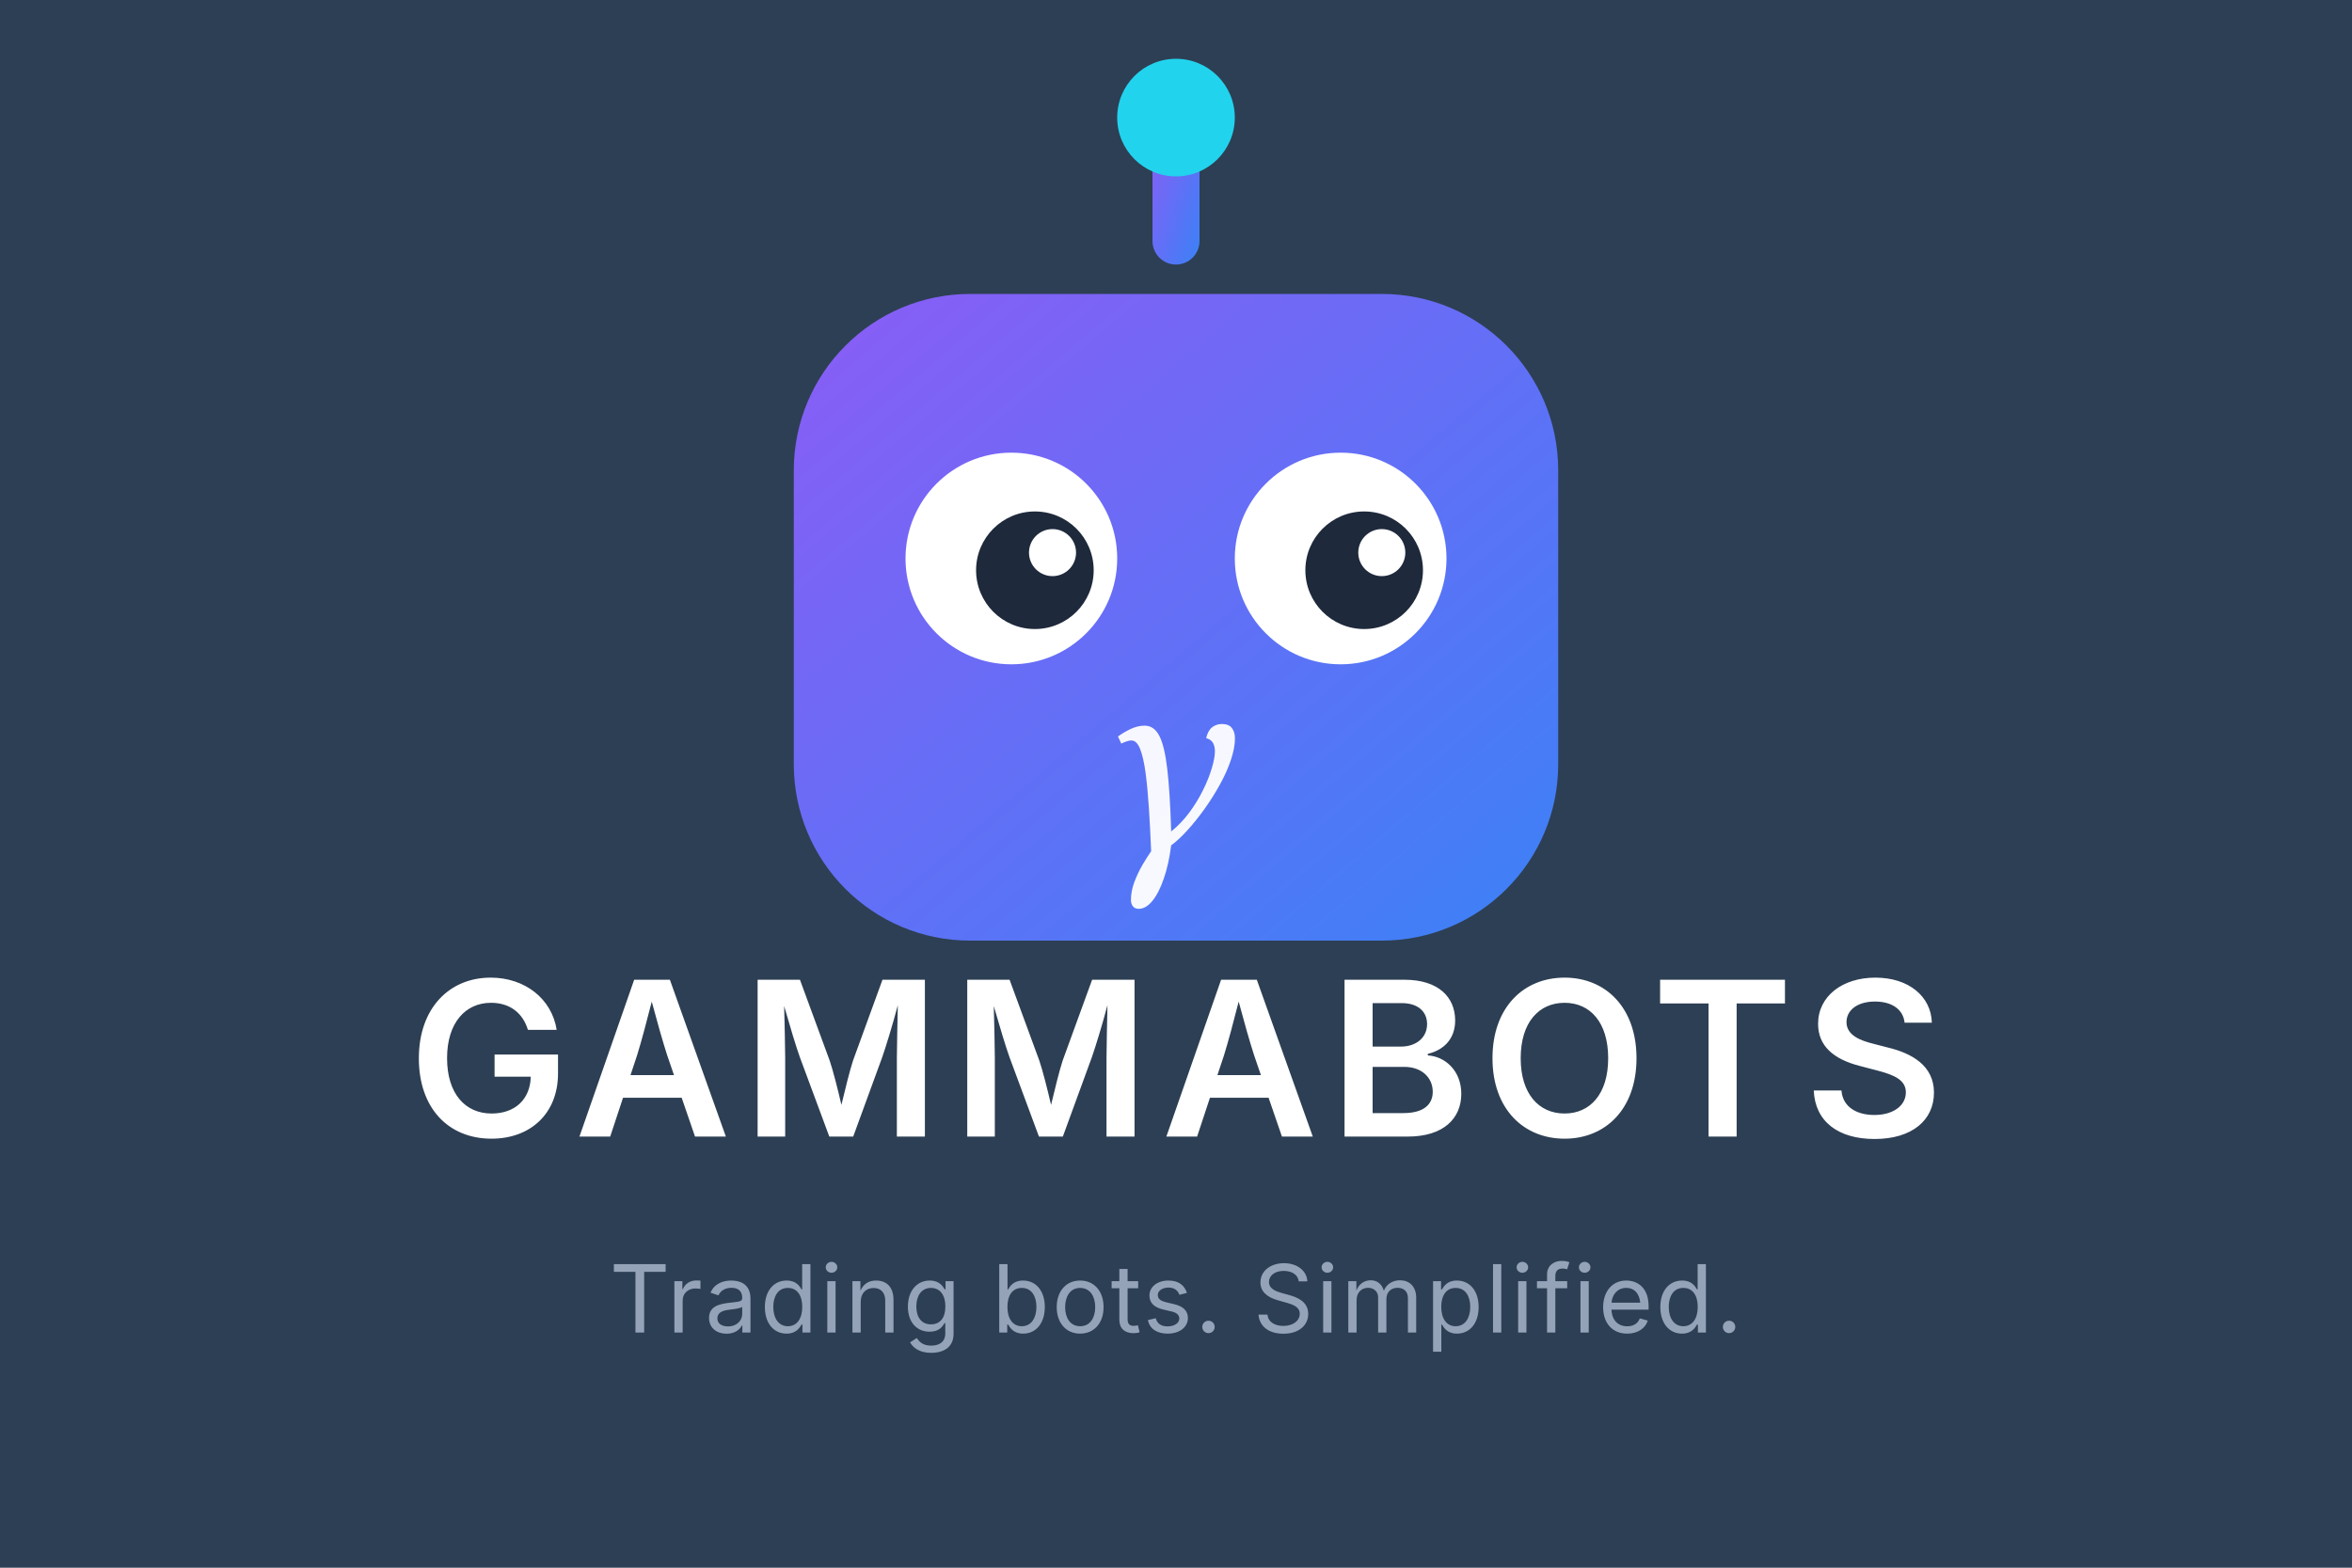
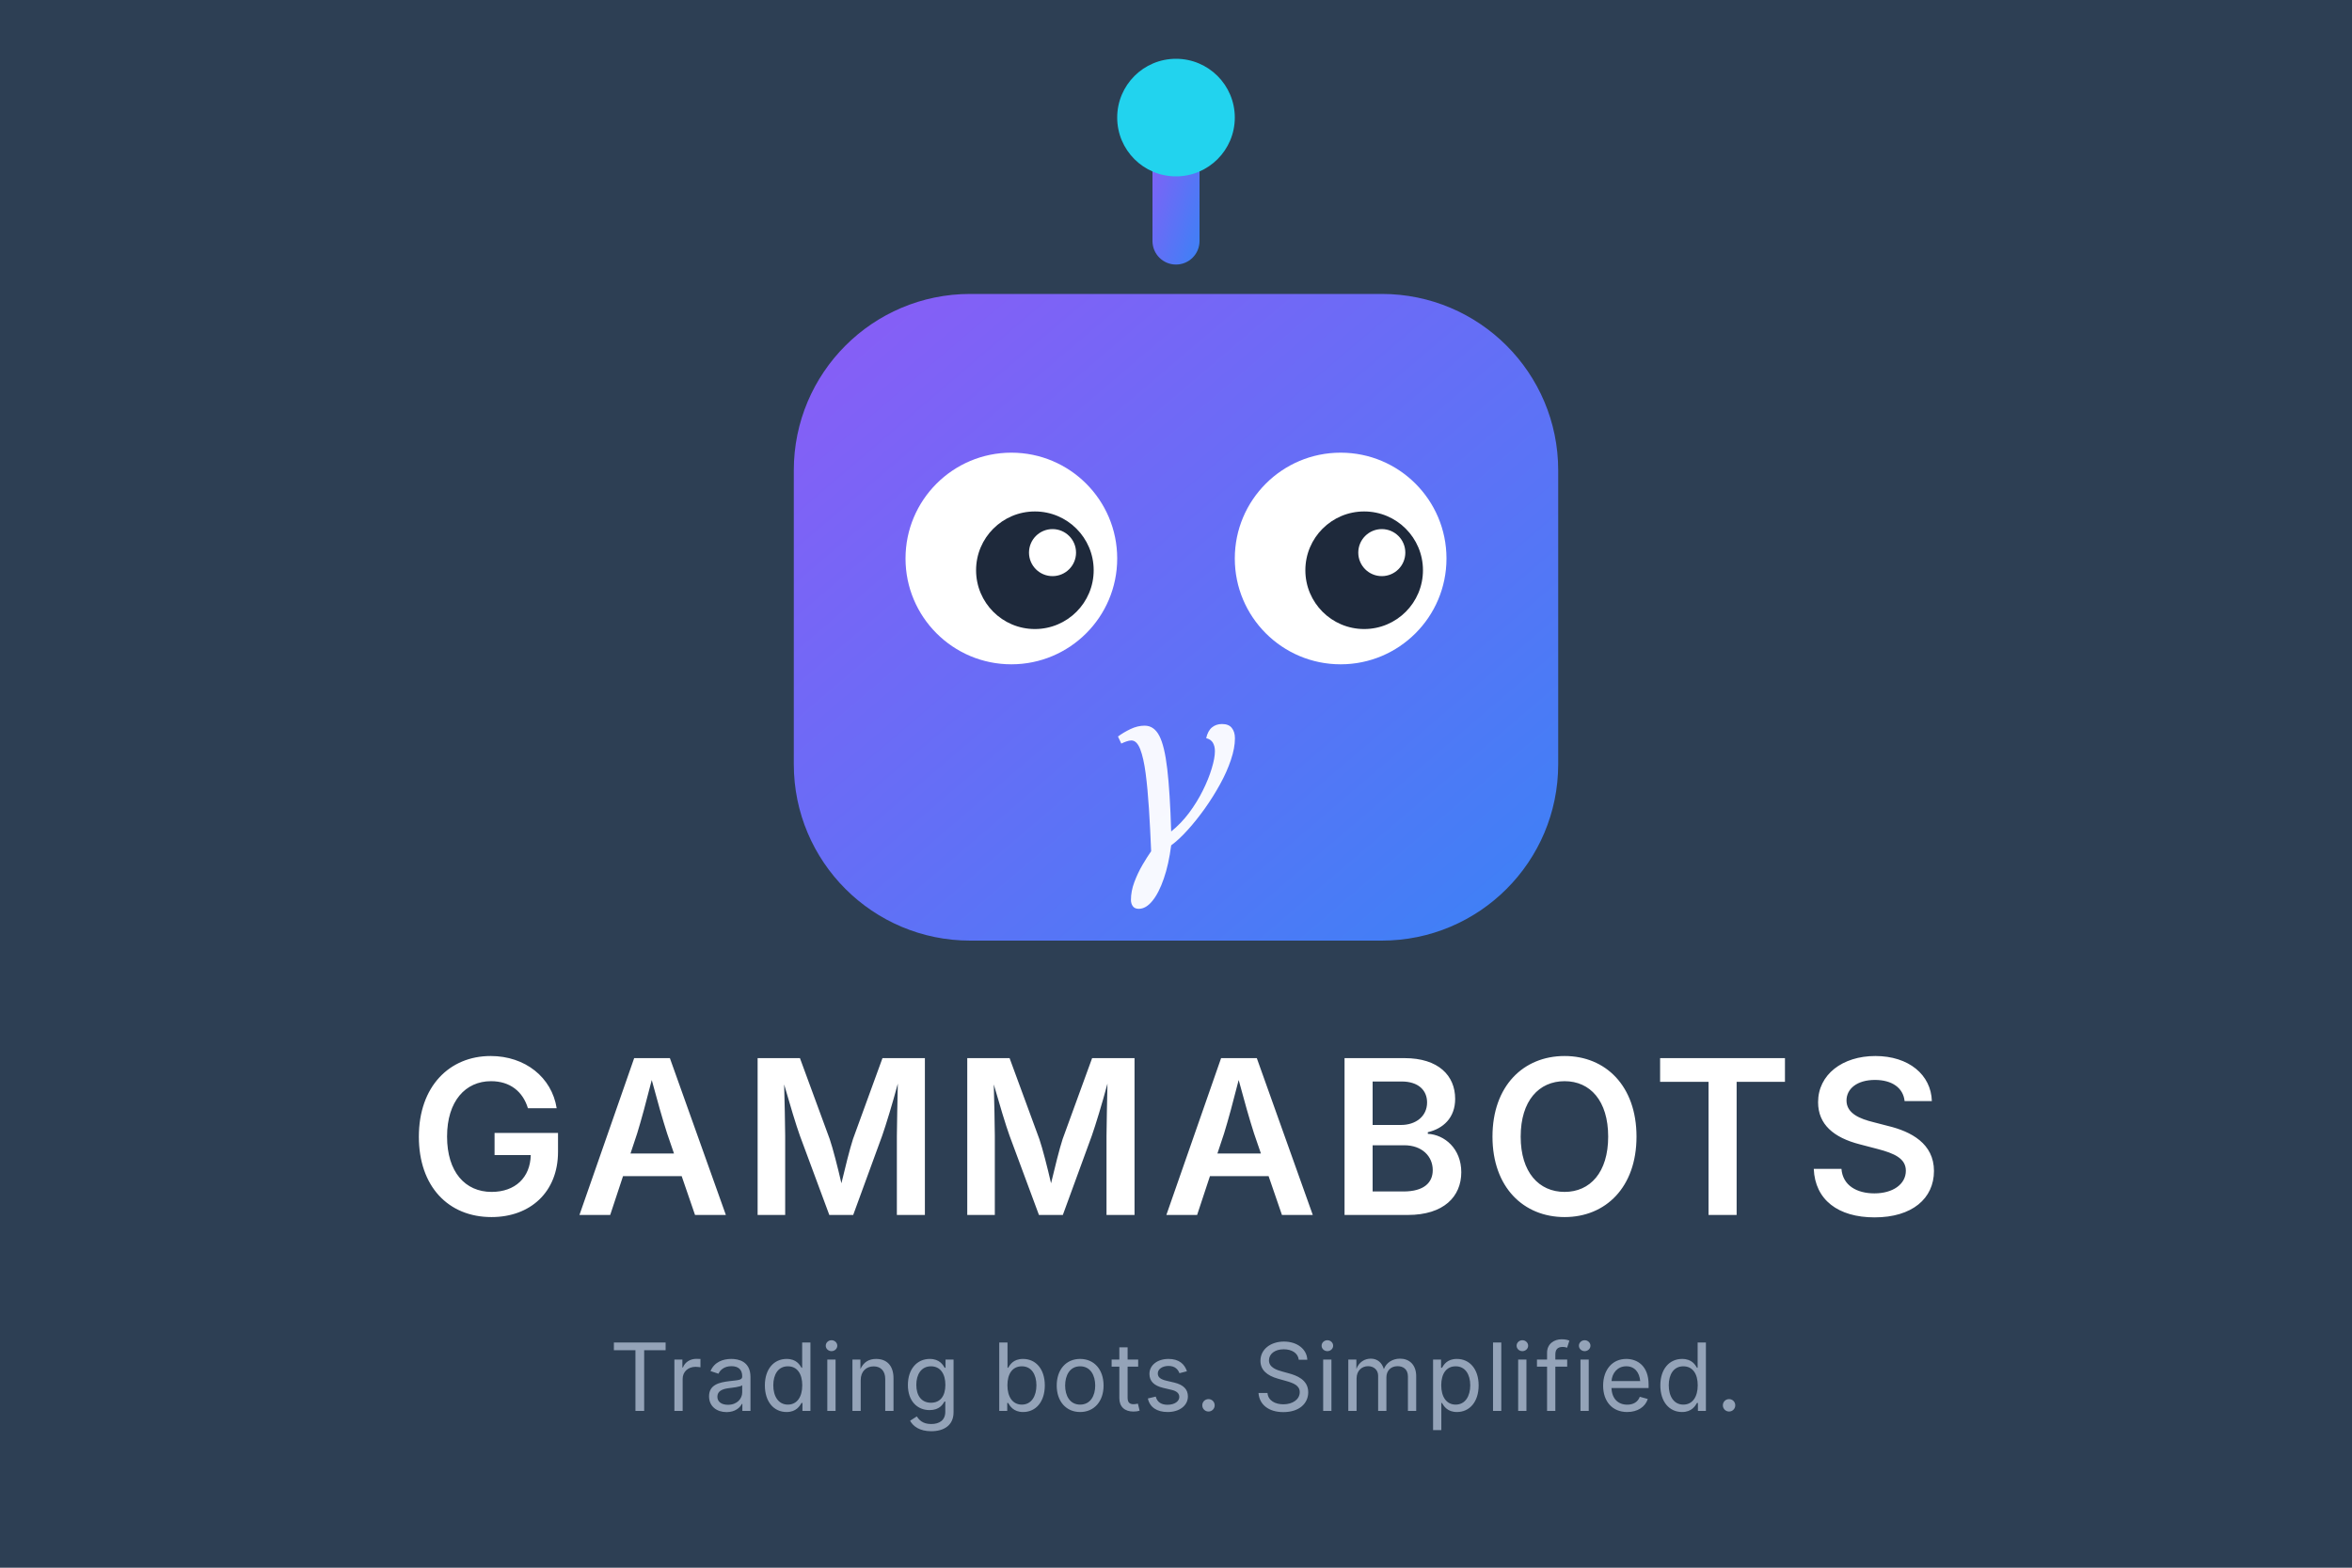
<svg xmlns="http://www.w3.org/2000/svg" width="1200" height="800" viewBox="0 0 1200 800" fill="none">
  <rect width="1200" height="800" fill="#2d3f54" />
  <defs>
    <linearGradient id="gammaGrad" x1="0%" y1="0%" x2="100%" y2="100%">
      <stop offset="0%" stop-color="#8B5CF6" />
      <stop offset="100%" stop-color="#3B82F6" />
    </linearGradient>
  </defs>
  <g transform="translate(405, 60) scale(3)">
    <rect x="61" y="0" width="8" height="25" rx="4" fill="url(#gammaGrad)" />
    <circle cx="65" cy="0" r="10" fill="#22D3EE" />
    <rect x="0" y="30" width="130" height="110" rx="30" fill="url(#gammaGrad)" />
    <circle cx="37" cy="75" r="18" fill="white" />
    <circle cx="41" cy="77" r="10" fill="#1E293B" />
    <circle cx="44" cy="74" r="4" fill="white" />
    <circle cx="93" cy="75" r="18" fill="white" />
    <circle cx="97" cy="77" r="10" fill="#1E293B" />
    <circle cx="100" cy="74" r="4" fill="white" />
    <text x="65" y="125" font-family="Georgia, serif" font-size="40" font-style="italic" fill="white" text-anchor="middle" opacity="0.95">γ</text>
  </g>
-   <text x="600" y="580" font-family="Inter, system-ui, sans-serif" font-size="110" font-weight="600" fill="white" text-anchor="middle" letter-spacing="0.05em">GAMMABOTS</text>
-   <text x="600" y="680" font-family="Inter, system-ui, sans-serif" font-size="48" font-weight="400" fill="#94a3b8" text-anchor="middle" letter-spacing="0.025em">Trading bots. Simplified.</text>
+   <text x="600" y="620" font-family="Inter, system-ui, sans-serif" font-size="110" font-weight="600" fill="white" text-anchor="middle" letter-spacing="0.05em">GAMMABOTS</text>
+   <text x="600" y="720" font-family="Inter, system-ui, sans-serif" font-size="48" font-weight="400" fill="#94a3b8" text-anchor="middle" letter-spacing="0.025em">Trading bots. Simplified.</text>
</svg>
